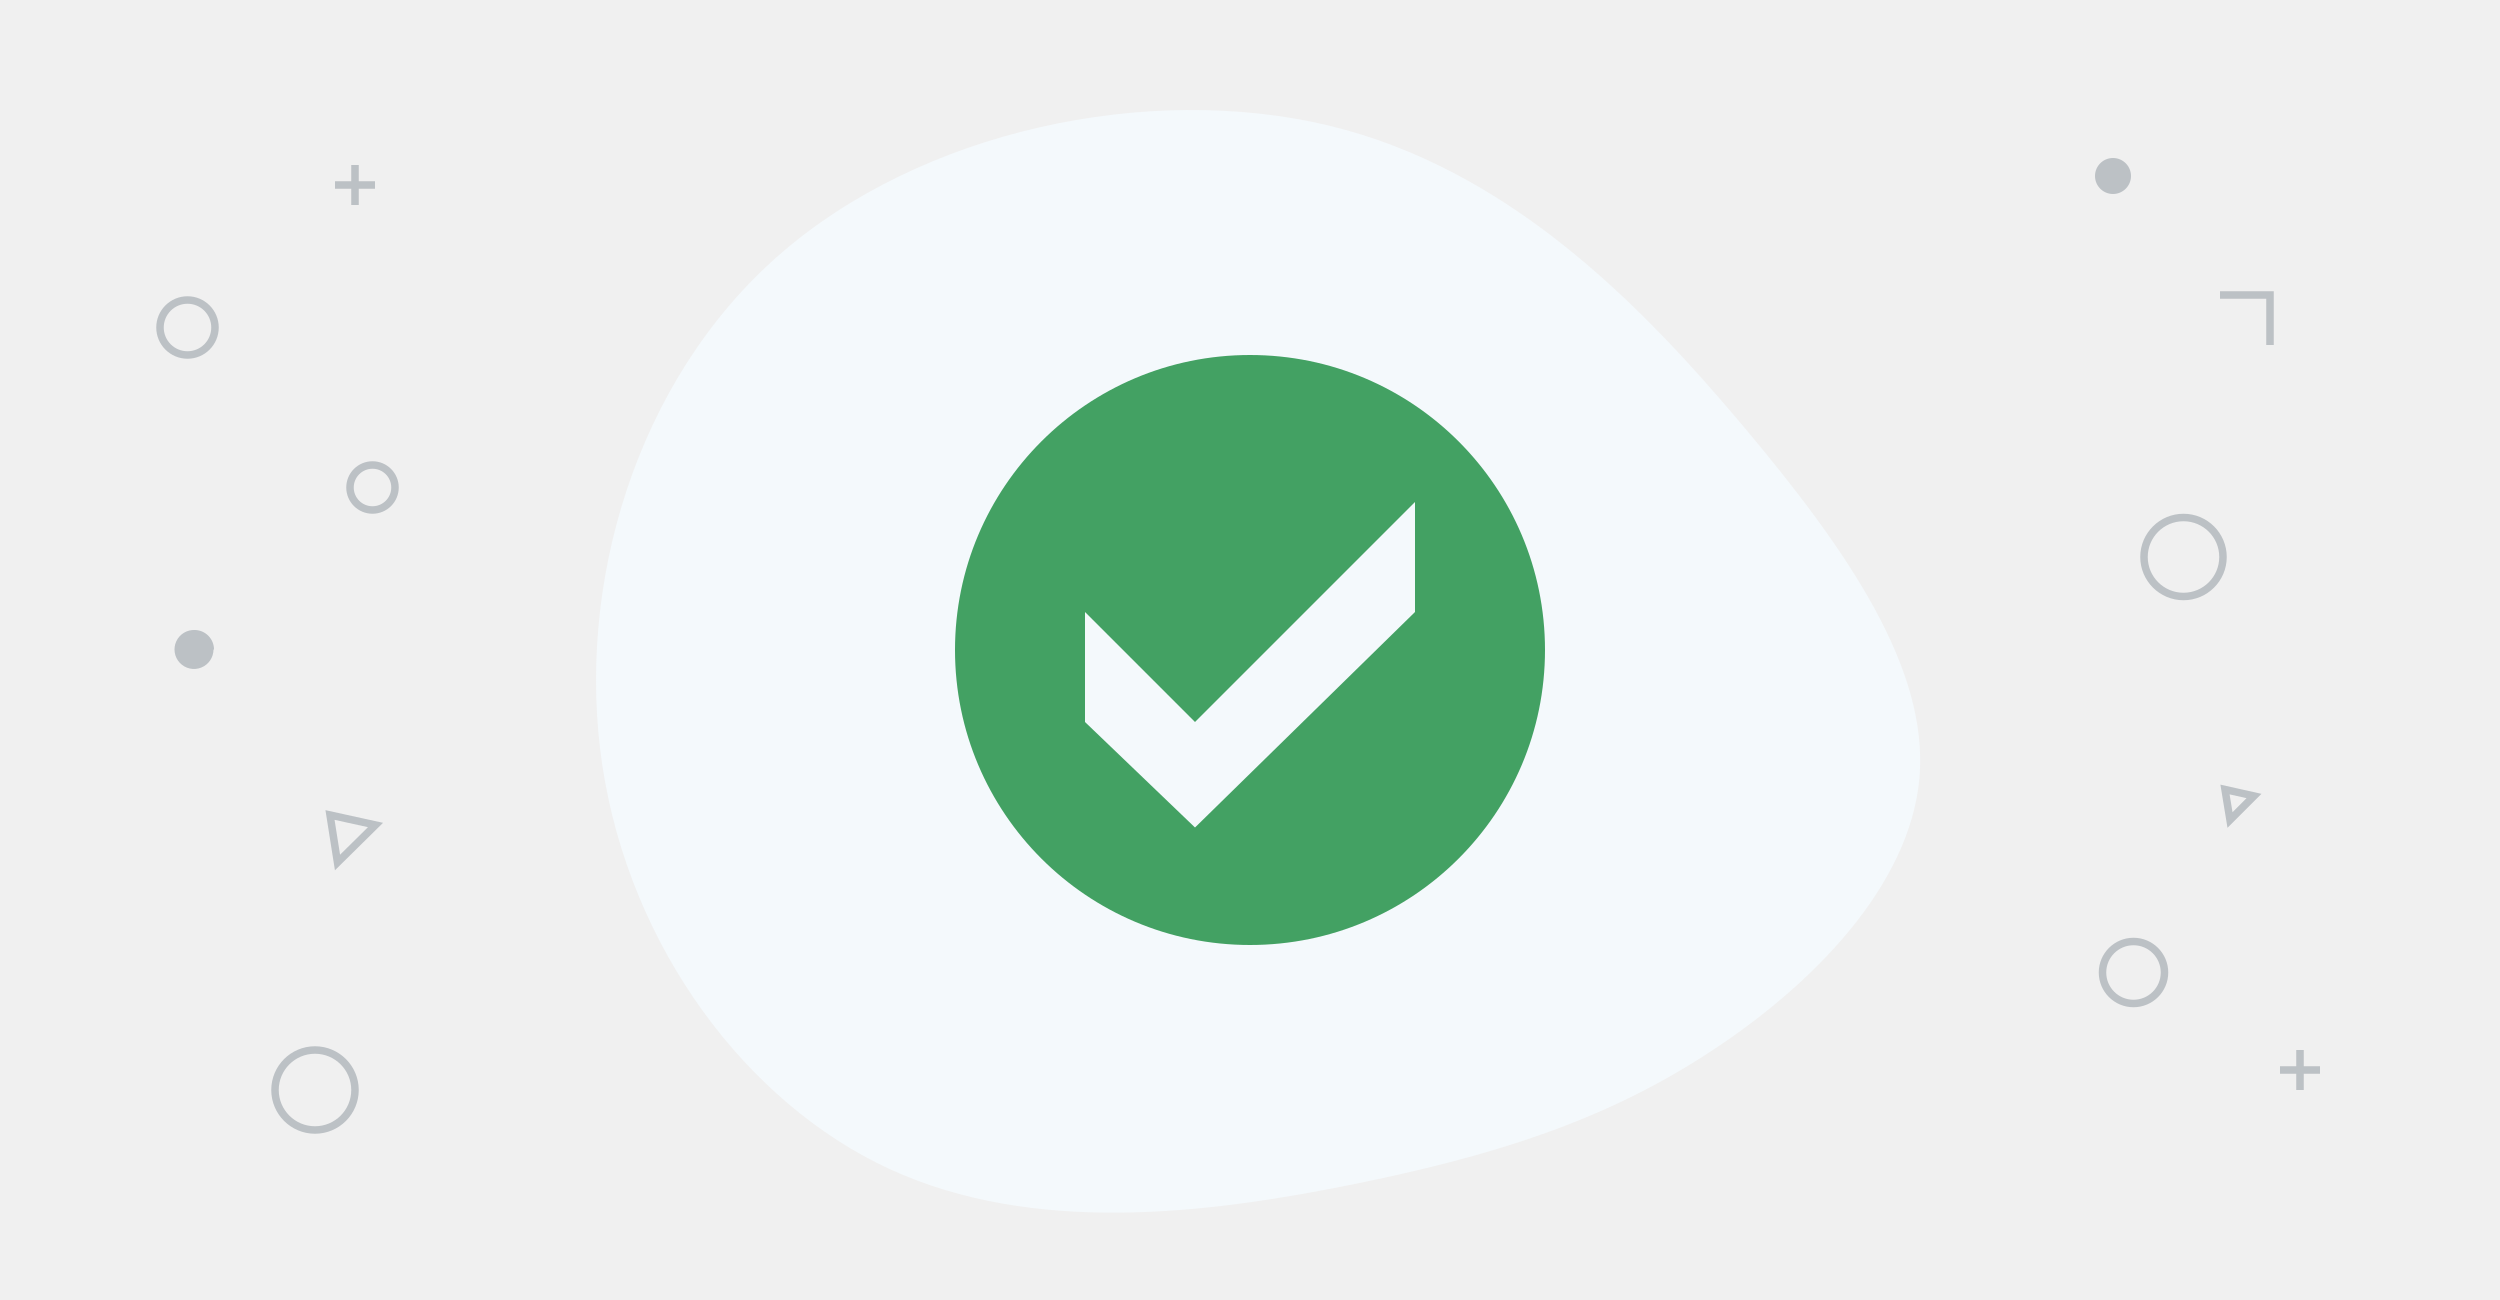
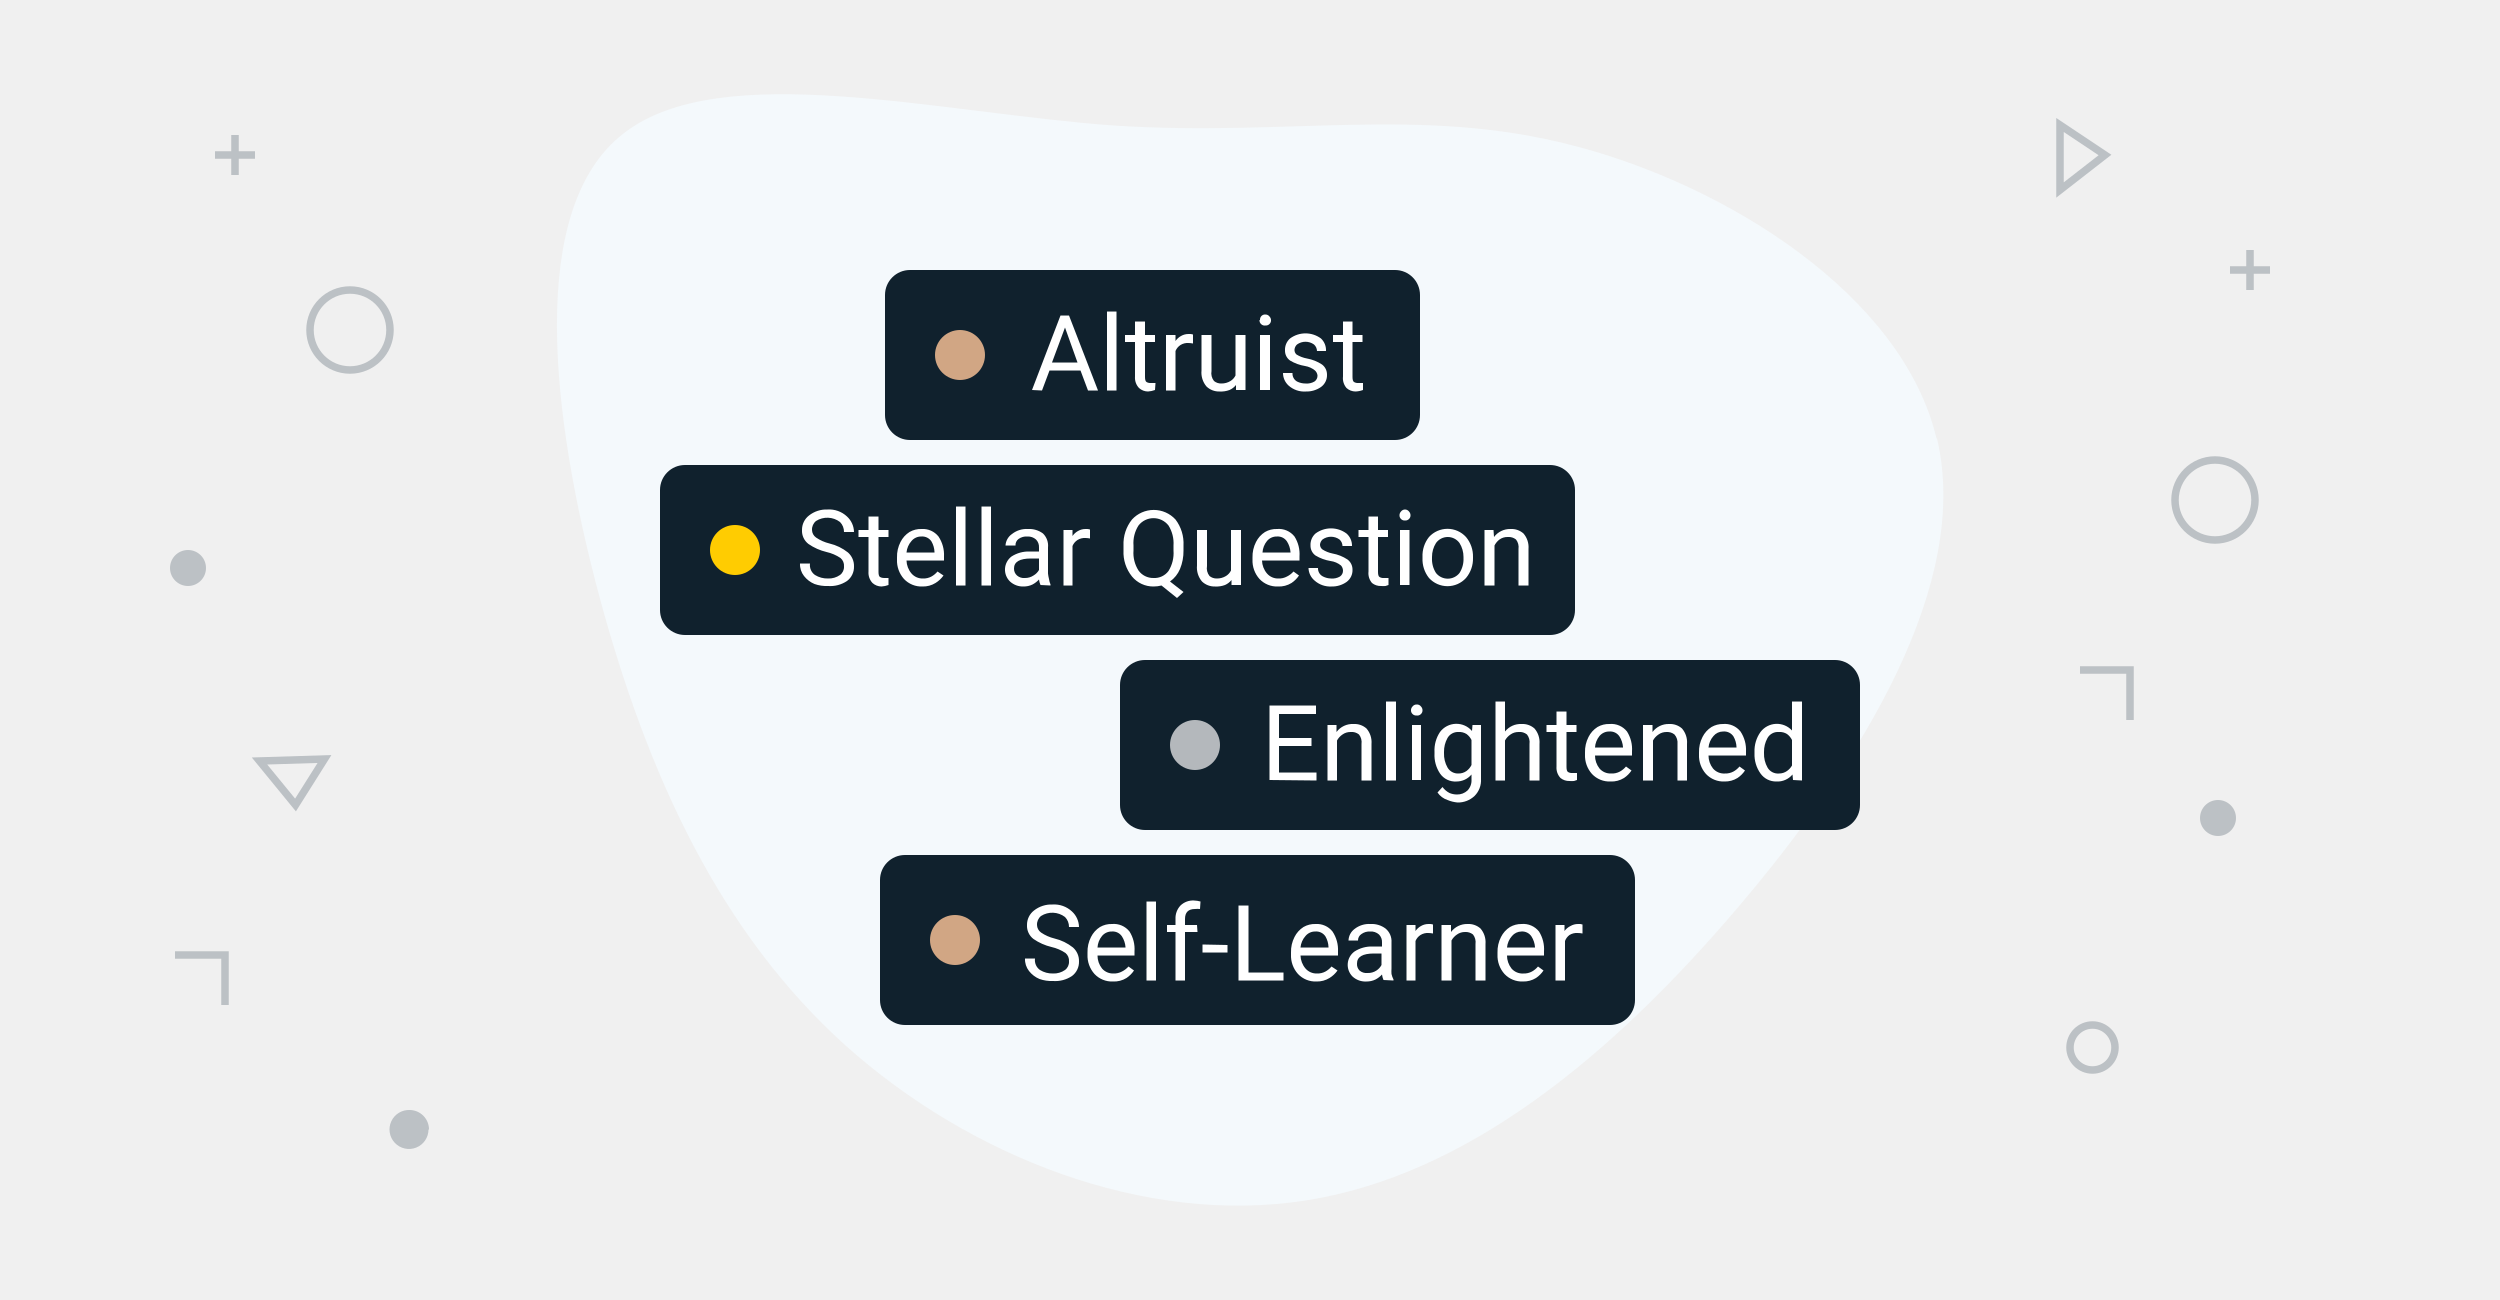
<svg xmlns="http://www.w3.org/2000/svg" width="500" height="260">
-   <path d="M348.7 85.3c-21-25-47.3-51.6-83-60.2-36-8.6-81.4.9-110 26s-40.7 66.2-35.2 102.2 28.6 67.2 57.4 80.5c28.9 13.3 63.6 8.9 92 3.2s50.7-12.7 71.6-26.3c20.9-13.5 40.5-33.5 42.4-55.2 1.8-21.7-14.1-45.1-35.2-70.2z" fill="#f4f9fc" />
-   <path d="M419 35.2a3.6 3.6 0 1 1 3.6 3.6 3.6 3.6 0 0 1-3.6-3.6z" fill="#bcc1c5" />
-   <path fill="none" stroke="#bcc1c5" stroke-miterlimit="10" stroke-width="1.5" d="M444 59h10v10" />
-   <circle cx="436.7" cy="111.4" r="7.9" fill="none" stroke="#bcc1c5" stroke-miterlimit="10" stroke-width="1.5" />
-   <circle cx="426.7" cy="194.5" r="6.2" fill="none" stroke="#bcc1c5" stroke-miterlimit="10" stroke-width="1.5" />
+   <path d="M387.3 87.7c-6.8-28.7-42-50.7-72.7-58.6-30.7-8-57-1.7-91.9-4-34.9-2.5-78.6-13.6-98 1.6-19.4 15-14.5 56.5-4.8 92.7 9.8 36.2 24.3 67.2 49.1 89.6 25 22.4 60 36.1 92.1 31.1s61-28.7 86.3-58.4 46.8-65.2 40-94z" fill="#f4f9fc" />
+   <path d="M85.7 225.9A3.9 3.9 0 1 1 82 222a3.9 3.9 0 0 1 3.8 3.9zM34 113.6a3.6 3.6 0 1 1 3.6 3.6 3.6 3.6 0 0 1-3.6-3.6z" fill="#bcc1c5" />
+   <circle cx="70" cy="66" r="8" fill="none" stroke="#bcc1c5" stroke-miterlimit="10" stroke-width="1.5" />
+   <path fill="none" stroke="#bcc1c5" stroke-miterlimit="10" stroke-width="1.5" d="M64.9 151.8l-13 .4 7.2 8.8 5.8-9.2zM35 191h10v10" />
  <g fill="none" stroke="#bcc1c5" stroke-miterlimit="10" stroke-width="1.5">
-     <path d="M460 210v8M464 214h-8" />
+     <path d="M47 27v8M51 31h-8" />
  </g>
-   <path fill="none" stroke="#bcc1c5" stroke-miterlimit="10" stroke-width="1.5" d="M450.8 159.2l-5.8-1.3 1 6.1 4.8-4.8z" />
+   <path fill="none" stroke="#bcc1c5" stroke-miterlimit="10" stroke-width="1.5" d="M412 25v13l9-7-9-6z" />
+   <circle cx="443" cy="100" r="8" fill="none" stroke="#bcc1c5" stroke-miterlimit="10" stroke-width="1.5" />
+   <path d="M440 163.6a3.6 3.6 0 1 1 3.6 3.6 3.6 3.6 0 0 1-3.6-3.6z" fill="#bcc1c5" />
+   <path fill="none" stroke="#bcc1c5" stroke-miterlimit="10" stroke-width="1.5" d="M416 134h10v10" />
+   <g fill="none" stroke="#bcc1c5" stroke-miterlimit="10" stroke-width="1.5">
+     <path d="M450 50v8M454 54h-8" />
+   </g>
+   <circle cx="418.5" cy="209.5" r="4.5" fill="none" stroke="#bcc1c5" stroke-miterlimit="10" stroke-width="1.5" />
  <g>
-     <path d="M42.7 129.9A3.9 3.9 0 1 1 39 126a3.9 3.9 0 0 1 3.8 3.9z" fill="#bcc1c5" />
-     <circle cx="63" cy="218" r="8" fill="none" stroke="#bcc1c5" stroke-miterlimit="10" stroke-width="1.5" />
-     <path fill="none" stroke="#bcc1c5" stroke-miterlimit="10" stroke-width="1.5" d="M75.1 165l-9.1-2 1.5 9.5 7.6-7.5z" />
-     <circle cx="74.5" cy="97.5" r="4.5" fill="none" stroke="#bcc1c5" stroke-miterlimit="10" stroke-width="1.5" />
-     <circle cx="37.5" cy="65.5" r="5.5" fill="none" stroke="#bcc1c5" stroke-miterlimit="10" stroke-width="1.5" />
-     <g fill="none" stroke="#bcc1c5" stroke-miterlimit="10" stroke-width="1.5">
-       <path d="M71 33v8M75 37h-8" />
+     <rect x="177" y="54" width="107" height="34" rx="5" fill="#10212d" />
+     <circle cx="192" cy="71" r="5" fill="#d1a684" />
+     <rect x="224" y="132" width="148" height="34" rx="5" fill="#10212d" />
+     <circle cx="239" cy="149" r="5" fill="#b4b8bc" />
+     <rect x="176" y="171" width="151" height="34" rx="5" fill="#10212d" />
+     <circle cx="191" cy="188" r="5" fill="#d1a684" />
+     <rect x="132" y="93" width="183" height="34" rx="5" fill="#10212d" />
+     <circle cx="147" cy="110" r="5" fill="#ffcc01" />
+     <g fill="#fff">
+       <path d="M206.4 78l5.7-14.9h1.7l5.8 15h-2l-1.5-4h-6.2l-1.5 4zm4-5.5h5.1l-2.5-7zM223.3 62.3v15.8h-1.9V62.3zM231 78a4.8 4.8 0 0 1-1.4.3 2.7 2.7 0 0 1-1.8-.7 3 3 0 0 1-.8-2.3v-6.9h-2V67h2v-2.7h2V67h2v1.4h-2v7q0 .8.3 1a1.5 1.5 0 0 0 .9.2 2.8 2.8 0 0 0 .5 0h.4zM237.7 68.6a2.7 2.7 0 0 0-1.6.4 2.6 2.6 0 0 0-1 1.2v7.9h-1.9V67h1.9v1.2a3.3 3.3 0 0 1 1.1-1 3 3 0 0 1 1.6-.4 2 2 0 0 1 .8.1v1.8a4.8 4.8 0 0 0-1-.1zM247.2 78v-1a3.4 3.4 0 0 1-1.3 1 4.9 4.9 0 0 1-2 .3 3.6 3.6 0 0 1-2.6-1 4.3 4.3 0 0 1-1-3.2V67h2v7.2a2.5 2.5 0 0 0 .5 2 2.2 2.2 0 0 0 1.5.5 3.4 3.4 0 0 0 1.8-.5 2.7 2.7 0 0 0 1-1.1V67h2v11zM252 64a1.1 1.1 0 0 1 .2-.7 1 1 0 0 1 .9-.4 1 1 0 0 1 .8.4 1.1 1.1 0 0 1 .3.7 1 1 0 0 1-.3.8 1 1 0 0 1-.8.3 1 1 0 0 1-.9-.3 1 1 0 0 1-.3-.8zm2 3v11h-2V67zM263.5 75.1a1.6 1.6 0 0 0-.5-1 4.2 4.2 0 0 0-2-.9 8.4 8.4 0 0 1-3-1.1 2.4 2.4 0 0 1-1-2 3 3 0 0 1 1-2.4 5.2 5.2 0 0 1 6.2 0 3.2 3.2 0 0 1 1 2.5h-1.8a1.8 1.8 0 0 0-.6-1.3 2.9 2.9 0 0 0-3.4 0 1.6 1.6 0 0 0-.5 1 1.2 1.2 0 0 0 .4 1 6 6 0 0 0 2.1.8 8 8 0 0 1 3 1.2 2.5 2.5 0 0 1 1 2 2.9 2.9 0 0 1-1.2 2.5 5 5 0 0 1-3 .9 4.7 4.7 0 0 1-3.5-1.2 3.4 3.4 0 0 1-1.1-2.5h1.9a1.8 1.8 0 0 0 .9 1.7 3.7 3.7 0 0 0 1.7.4 3 3 0 0 0 1.8-.4 1.4 1.4 0 0 0 .6-1.2zM272.6 78a4.8 4.8 0 0 1-1.5.3 2.7 2.7 0 0 1-1.8-.7 3 3 0 0 1-.7-2.3v-6.9h-2V67h2v-2.7h1.9V67h2v1.4h-2v7q0 .8.3 1a1.5 1.5 0 0 0 .9.2 2.8 2.8 0 0 0 .5 0h.4z" />
+     </g>
+     <g fill="#fff">
+       <path d="M168.8 113.3a2 2 0 0 0-.7-1.7 8.3 8.3 0 0 0-2.8-1.2 10.7 10.7 0 0 1-3.6-1.6 3.3 3.3 0 0 1-1.3-2.8 3.6 3.6 0 0 1 1.4-2.9 5.6 5.6 0 0 1 3.7-1.2 5.2 5.2 0 0 1 3.9 1.4 4.3 4.3 0 0 1 1.4 3.1h-2a2.8 2.8 0 0 0-.8-2 4.2 4.2 0 0 0-4.8-.2 2.2 2.2 0 0 0-.8 1.8 1.9 1.9 0 0 0 .8 1.5 8.2 8.2 0 0 0 2.7 1.2 9.4 9.4 0 0 1 3.7 1.8 3.6 3.6 0 0 1 1.2 2.8 3.5 3.5 0 0 1-1.4 2.9 6 6 0 0 1-3.8 1 7.2 7.2 0 0 1-2.7-.4 5.2 5.2 0 0 1-2.1-1.6 3.8 3.8 0 0 1-.8-2.5h2a2.4 2.4 0 0 0 1 2.3 4.7 4.7 0 0 0 2.6.7 3.9 3.9 0 0 0 2.4-.7 2 2 0 0 0 .8-1.7zM177.7 117a4.8 4.8 0 0 1-1.4.3 2.7 2.7 0 0 1-1.8-.7 3 3 0 0 1-.8-2.3v-6.9h-2V106h2v-2.7h2v2.7h2v1.4h-2v7q0 .8.3 1a1.5 1.5 0 0 0 .8.2 2.8 2.8 0 0 0 .5 0h.4zM188.7 115.1a5.4 5.4 0 0 1-1.6 1.5 4.7 4.7 0 0 1-2.6.7 4.8 4.8 0 0 1-3.7-1.5 5.5 5.5 0 0 1-1.4-3.9v-.4a6.4 6.4 0 0 1 .7-3.1 5 5 0 0 1 1.8-2 4.5 4.5 0 0 1 2.4-.6 4 4 0 0 1 3.4 1.5 6.6 6.6 0 0 1 1.1 4v.8h-7.5a4.2 4.2 0 0 0 1 2.6 2.9 2.9 0 0 0 2.3 1 3.3 3.3 0 0 0 1.7-.4 4.2 4.2 0 0 0 1.2-1zm-4.4-7.8a2.5 2.5 0 0 0-2 .9 4 4 0 0 0-1 2.3h5.6v-.1a4.6 4.6 0 0 0-.6-2.1 2.2 2.2 0 0 0-2-1zM193.1 101.3v15.8h-1.9v-15.8zM198.2 101.3v15.8h-1.9v-15.8zM208.1 117a3.9 3.9 0 0 1-.3-1.1 4.8 4.8 0 0 1-1.3 1 4 4 0 0 1-1.8.4 3.8 3.8 0 0 1-2.7-1 3.3 3.3 0 0 1 .3-5 6.3 6.3 0 0 1 3.6-1h1.9v-.8a2.1 2.1 0 0 0-.6-1.6 2.4 2.4 0 0 0-1.7-.6 2.7 2.7 0 0 0-1.8.5 1.5 1.5 0 0 0-.6 1.3h-2a3 3 0 0 1 1.3-2.3 4.7 4.7 0 0 1 3.2-1 4.6 4.6 0 0 1 3 .9 3.4 3.4 0 0 1 1 2.8v5.2a7.6 7.6 0 0 0 .2 1.1 4.4 4.4 0 0 0 .3 1.1v.2zm-3.1-1.4a3 3 0 0 0 1.7-.5 3 3 0 0 0 1.1-1.1v-2.3h-1.6q-3.4 0-3.4 2a1.8 1.8 0 0 0 .6 1.4 2.1 2.1 0 0 0 1.6.5zM217.1 107.6a2.7 2.7 0 0 0-1.6.4 2.6 2.6 0 0 0-1 1.2v7.9h-1.8V106h1.8v1.2a3.3 3.3 0 0 1 1.1-1 3 3 0 0 1 1.6-.4 2 2 0 0 1 .8.1v1.8a4.8 4.8 0 0 0-.9-.1zM236.7 118.4l-1.3 1.2-3.1-2.5a6.4 6.4 0 0 1-1.6.2 5.5 5.5 0 0 1-4.3-2 7.7 7.7 0 0 1-1.7-5.2v-1a7.8 7.8 0 0 1 1.7-5.2 5.9 5.9 0 0 1 8.7 0 7.9 7.9 0 0 1 1.6 5.2v1a9.3 9.3 0 0 1-.7 3.7 5.8 5.8 0 0 1-2 2.5zm-2-8.3v-1a6.7 6.7 0 0 0-1-4 3.8 3.8 0 0 0-6 0 6.5 6.5 0 0 0-1 4v1a6.5 6.5 0 0 0 1 4 3.6 3.6 0 0 0 3 1.5 3.5 3.5 0 0 0 3-1.4 6.8 6.8 0 0 0 1-4.1zM246.3 117v-1a3.4 3.4 0 0 1-1.3 1 4.9 4.9 0 0 1-2 .3 3.6 3.6 0 0 1-2.6-1 4.3 4.3 0 0 1-1-3.2V106h2v7.2a2.5 2.5 0 0 0 .5 2 2.2 2.2 0 0 0 1.4.5 3.4 3.4 0 0 0 1.9-.5 2.7 2.7 0 0 0 1-1.1V106h2v11zM259.8 115.1a5.4 5.4 0 0 1-1.5 1.5 4.7 4.7 0 0 1-2.7.7 4.8 4.8 0 0 1-3.7-1.5 5.5 5.5 0 0 1-1.4-3.9v-.4a6.4 6.4 0 0 1 .7-3.1 5 5 0 0 1 1.8-2 4.5 4.5 0 0 1 2.4-.6 4 4 0 0 1 3.5 1.5 6.6 6.6 0 0 1 1 4v.8h-7.5a4.2 4.2 0 0 0 1 2.6 2.9 2.9 0 0 0 2.3 1 3.3 3.3 0 0 0 1.7-.4 4.2 4.2 0 0 0 1.3-1zm-4.4-7.8a2.5 2.5 0 0 0-2 .9 4 4 0 0 0-.9 2.3h5.6v-.1a4.6 4.6 0 0 0-.7-2.1 2.2 2.2 0 0 0-2-1zM268.6 114.1a1.6 1.6 0 0 0-.4-1 4.2 4.2 0 0 0-2.1-.9 8.4 8.4 0 0 1-3-1.1 2.4 2.4 0 0 1-1-2 3 3 0 0 1 1-2.4 5.2 5.2 0 0 1 6.2 0 3.2 3.2 0 0 1 1.1 2.5h-1.9a1.8 1.8 0 0 0-.6-1.3 2.9 2.9 0 0 0-3.4 0 1.6 1.6 0 0 0-.5 1 1.2 1.2 0 0 0 .5 1 6 6 0 0 0 2 .8 8 8 0 0 1 3 1.2 2.5 2.5 0 0 1 1 2 2.9 2.9 0 0 1-1.2 2.5 5 5 0 0 1-3 .9 4.7 4.7 0 0 1-3.4-1.2 3.4 3.4 0 0 1-1.2-2.5h1.9a1.8 1.8 0 0 0 1 1.7 3.7 3.7 0 0 0 1.6.4 3 3 0 0 0 1.8-.4 1.4 1.4 0 0 0 .6-1.2zM277.7 117a5 5 0 0 1-.6.2 5 5 0 0 1-.9 0 2.7 2.7 0 0 1-1.8-.6 3 3 0 0 1-.7-2.3v-6.9h-2V106h2v-2.7h1.9v2.7h2v1.4h-2v7q0 .8.3 1a1.5 1.5 0 0 0 .9.2 2.8 2.8 0 0 0 .5 0h.4zM279.9 103a1.1 1.1 0 0 1 .3-.7 1 1 0 0 1 .8-.4 1 1 0 0 1 .8.4 1.1 1.1 0 0 1 .3.7 1 1 0 0 1-.3.8 1 1 0 0 1-.8.3 1 1 0 0 1-.8-.3 1 1 0 0 1-.3-.8zm2 3v11H280v-11zM284.5 111.6v-.2a6 6 0 0 1 1.3-4 5 5 0 0 1 7.4 0 6 6 0 0 1 1.4 4v.2a6 6 0 0 1-1.4 4 5 5 0 0 1-7.4 0 6 6 0 0 1-1.3-4zm1.9-.2v.2a5.1 5.1 0 0 0 .8 3 3 3 0 0 0 4.7 0 5.1 5.1 0 0 0 .8-3v-.2a5.2 5.2 0 0 0-.8-2.8 2.9 2.9 0 0 0-4.7 0 5.2 5.2 0 0 0-.8 2.8zM301.6 107.4a2.7 2.7 0 0 0-1.7.5 3.4 3.4 0 0 0-1 1.2v8h-2V106h1.8l.1 1.4a4 4 0 0 1 3.3-1.6 3.6 3.6 0 0 1 2.6.9 4.2 4.2 0 0 1 1 3.1v7.3h-2v-7.3a2.5 2.5 0 0 0-.5-1.9 2.3 2.3 0 0 0-1.6-.5z" />
+     </g>
+     <g fill="#fff">
+       <path d="M253.9 156v-14.9h9.3v1.7h-7.4v4.8h6.5v1.6h-6.5v5.3h7.5v1.6zM270.1 146.4a2.7 2.7 0 0 0-1.6.5 3.4 3.4 0 0 0-1.1 1.2v8h-1.9V145h1.8v1.4a4 4 0 0 1 3.4-1.6 3.6 3.6 0 0 1 2.6.9 4.2 4.2 0 0 1 1 3.1v7.3h-2v-7.3a2.5 2.5 0 0 0-.5-1.9 2.3 2.3 0 0 0-1.7-.5zM279.2 140.3v15.8h-2v-15.8zM282.2 142a1.1 1.1 0 0 1 .3-.7 1 1 0 0 1 .8-.4 1 1 0 0 1 .9.4 1.1 1.1 0 0 1 .3.7 1 1 0 0 1-.3.8 1 1 0 0 1-.9.3 1 1 0 0 1-.8-.3 1 1 0 0 1-.3-.8zm2 3v11h-1.8v-11zM296.2 155.8a4.4 4.4 0 0 1-1.3 3.4 4.8 4.8 0 0 1-3.4 1.3 6.9 6.9 0 0 1-2-.5 3.9 3.9 0 0 1-2-1.5l1-1.1a4 4 0 0 0 1.4 1.2 3.9 3.9 0 0 0 1.5.3 3 3 0 0 0 2.1-.8 2.9 2.9 0 0 0 .8-2.2v-1a3.9 3.9 0 0 1-3 1.4 3.7 3.7 0 0 1-3.3-1.6 6.6 6.6 0 0 1-1.1-4v-.3a6.6 6.6 0 0 1 1.1-4 4.1 4.1 0 0 1 6.4-.2l.1-1.2h1.7zm-7.4-5.2a5.5 5.5 0 0 0 .7 2.9 2.4 2.4 0 0 0 2.2 1.2 2.7 2.7 0 0 0 1.6-.5 3.3 3.3 0 0 0 1-1.2v-5a3.2 3.2 0 0 0-1-1.2 2.7 2.7 0 0 0-1.6-.4 2.4 2.4 0 0 0-2.2 1.2 5.6 5.6 0 0 0-.7 2.8zM303.7 146.4a2.7 2.7 0 0 0-1.6.5 3.4 3.4 0 0 0-1.1 1.2v8h-1.9v-15.8h1.9v6a4 4 0 0 1 3.3-1.5 3.6 3.6 0 0 1 2.6.9 4.2 4.2 0 0 1 1 3.1v7.3h-2v-7.3a2.5 2.5 0 0 0-.5-1.9 2.3 2.3 0 0 0-1.7-.5zM315.4 156a5 5 0 0 1-.6.2 5 5 0 0 1-.9 0 2.7 2.7 0 0 1-1.8-.6 3 3 0 0 1-.8-2.3v-6.9h-2V145h2v-2.7h2v2.7h2v1.4h-2v7q0 .8.3 1a1.5 1.5 0 0 0 .9.2 2.8 2.8 0 0 0 .5 0h.4zM326.3 154.1a5.4 5.4 0 0 1-1.5 1.5 4.7 4.7 0 0 1-2.7.7 4.8 4.8 0 0 1-3.7-1.5 5.5 5.5 0 0 1-1.4-3.9v-.4a6.4 6.4 0 0 1 .7-3.1 5 5 0 0 1 1.8-2 4.5 4.5 0 0 1 2.4-.6 4 4 0 0 1 3.5 1.5 6.6 6.6 0 0 1 1 4v.8H319a4.2 4.2 0 0 0 .9 2.6 2.9 2.9 0 0 0 2.3 1 3.3 3.3 0 0 0 1.8-.4 4.2 4.2 0 0 0 1.2-1zm-4.4-7.8a2.5 2.5 0 0 0-2 .9 4 4 0 0 0-.9 2.3h5.6v-.1a4.6 4.6 0 0 0-.7-2.1 2.2 2.2 0 0 0-2-1zM333.3 146.4a2.7 2.7 0 0 0-1.6.5 3.4 3.4 0 0 0-1.1 1.2v8h-2V145h1.9v1.4a4 4 0 0 1 3.3-1.6 3.6 3.6 0 0 1 2.6.9 4.2 4.2 0 0 1 1 3.1v7.3h-1.9v-7.3a2.5 2.5 0 0 0-.6-1.9 2.3 2.3 0 0 0-1.6-.5zM349 154.1a5.4 5.4 0 0 1-1.5 1.5 4.7 4.7 0 0 1-2.6.7 4.8 4.8 0 0 1-3.7-1.5 5.5 5.5 0 0 1-1.4-3.9v-.4a6.4 6.4 0 0 1 .7-3.1 5 5 0 0 1 1.8-2 4.5 4.5 0 0 1 2.3-.6 4 4 0 0 1 3.5 1.5 6.6 6.6 0 0 1 1.1 4v.8h-7.5a4.2 4.2 0 0 0 .9 2.6 2.9 2.9 0 0 0 2.4 1 3.3 3.3 0 0 0 1.7-.4 4.2 4.2 0 0 0 1.2-1zm-4.4-7.8a2.5 2.5 0 0 0-1.9.9 4 4 0 0 0-1 2.3h5.6v-.1a4.6 4.6 0 0 0-.6-2.1 2.2 2.2 0 0 0-2-1zM358.6 156l-.1-1.1a3.9 3.9 0 0 1-3.2 1.4 3.8 3.8 0 0 1-3.2-1.6 6.5 6.5 0 0 1-1.2-4v-.3a6.5 6.5 0 0 1 1.2-4 4.1 4.1 0 0 1 6.3-.3v-5.8h2v15.8zm-5.8-5.4a5.5 5.5 0 0 0 .7 2.9 2.4 2.4 0 0 0 2.3 1.2 2.7 2.7 0 0 0 1.6-.5 3.4 3.4 0 0 0 1-1.1V148a3.3 3.3 0 0 0-1-1.2 2.7 2.7 0 0 0-1.6-.4 2.4 2.4 0 0 0-2.3 1.2 5.6 5.6 0 0 0-.7 2.8z" />
+     </g>
+     <g fill="#fff">
+       <path d="M213.8 192.3a2 2 0 0 0-.7-1.7 8.3 8.3 0 0 0-2.8-1.2 10.7 10.7 0 0 1-3.6-1.6 3.3 3.3 0 0 1-1.3-2.8 3.6 3.6 0 0 1 1.4-2.9 5.6 5.6 0 0 1 3.7-1.2 5.2 5.2 0 0 1 3.9 1.4 4.3 4.3 0 0 1 1.4 3.1h-2a2.8 2.8 0 0 0-.8-2 4.2 4.2 0 0 0-4.8-.2 2.2 2.2 0 0 0-.8 1.8 1.9 1.9 0 0 0 .8 1.5 8.2 8.2 0 0 0 2.7 1.2 9.4 9.4 0 0 1 3.7 1.8 3.6 3.6 0 0 1 1.2 2.8 3.5 3.5 0 0 1-1.4 2.9 6 6 0 0 1-3.8 1 7.2 7.2 0 0 1-2.7-.4 5.2 5.2 0 0 1-2.1-1.6 3.8 3.8 0 0 1-.8-2.5h2a2.4 2.4 0 0 0 1 2.3 4.7 4.7 0 0 0 2.6.7 3.9 3.9 0 0 0 2.4-.7 2 2 0 0 0 .8-1.7zM226.8 194.1a5.4 5.4 0 0 1-1.5 1.5 4.7 4.7 0 0 1-2.7.7 4.8 4.8 0 0 1-3.7-1.5 5.5 5.5 0 0 1-1.4-3.9v-.4a6.4 6.4 0 0 1 .7-3.1 5 5 0 0 1 1.8-2 4.5 4.5 0 0 1 2.4-.6 4 4 0 0 1 3.5 1.5 6.6 6.6 0 0 1 1 4v.8h-7.4a4.2 4.2 0 0 0 .9 2.6 2.9 2.9 0 0 0 2.3 1 3.3 3.3 0 0 0 1.7-.4 4.2 4.2 0 0 0 1.3-1zm-4.4-7.8a2.5 2.5 0 0 0-2 .9 4 4 0 0 0-.9 2.3h5.6v-.1a4.6 4.6 0 0 0-.7-2.1 2.2 2.2 0 0 0-2-1zM231.2 180.3v15.8h-1.9v-15.8zM239.5 186.4H237v9.7h-1.9v-9.7h-1.7V185h1.7v-1.2a3.7 3.7 0 0 1 1-2.7 3.6 3.6 0 0 1 2.7-1 5.7 5.7 0 0 1 1.3.2l-.1 1.5a5 5 0 0 0-1 0q-2 0-2 2v1.2h2.4zM245.5 189v1.5h-5v-1.6zM256.7 194.5v1.6h-9v-15h2v13.4zM267.5 194.1a5.4 5.4 0 0 1-1.6 1.5 4.7 4.7 0 0 1-2.6.7 4.8 4.8 0 0 1-3.7-1.5 5.5 5.5 0 0 1-1.4-3.9v-.4a6.4 6.4 0 0 1 .7-3.1 5 5 0 0 1 1.8-2 4.5 4.5 0 0 1 2.4-.6 4 4 0 0 1 3.4 1.5 6.6 6.6 0 0 1 1.1 4v.8h-7.5a4.2 4.2 0 0 0 1 2.6 2.9 2.9 0 0 0 2.3 1 3.3 3.3 0 0 0 1.7-.4 4.2 4.2 0 0 0 1.2-1zm-4.4-7.8a2.5 2.5 0 0 0-2 .9 4 4 0 0 0-1 2.3h5.6v-.1a4.6 4.6 0 0 0-.6-2.1 2.2 2.2 0 0 0-2-1zM276.7 196a3.9 3.9 0 0 1-.3-1.1 4.8 4.8 0 0 1-1.3 1 4 4 0 0 1-1.8.4 3.8 3.8 0 0 1-2.8-1 3.3 3.3 0 0 1 .4-5 6.3 6.3 0 0 1 3.6-1h1.9v-.8a2.1 2.1 0 0 0-.6-1.6 2.4 2.4 0 0 0-1.8-.6 2.7 2.7 0 0 0-1.7.5 1.5 1.5 0 0 0-.7 1.3h-1.9a3 3 0 0 1 1.2-2.3 4.7 4.7 0 0 1 3.2-1 4.6 4.6 0 0 1 3 .9 3.3 3.3 0 0 1 1.2 2.8v5.2a7.6 7.6 0 0 0 0 1.1 4.4 4.4 0 0 0 .4 1.1v.2zm-3.2-1.4a3 3 0 0 0 1.8-.5 3 3 0 0 0 1-1.1v-2.3h-1.5q-3.4 0-3.4 2a1.8 1.8 0 0 0 .5 1.4 2.1 2.1 0 0 0 1.6.5zM285.7 186.6a2.7 2.7 0 0 0-1.6.4 2.6 2.6 0 0 0-1 1.2v7.9h-1.8V185h1.8v1.2a3.3 3.3 0 0 1 1.1-1 3 3 0 0 1 1.6-.4 2 2 0 0 1 .8.1v1.8a4.8 4.8 0 0 0-1-.1zM293 186.4a2.7 2.7 0 0 0-1.6.5 3.4 3.4 0 0 0-1.1 1.2v8h-2V185h1.9v1.4a4 4 0 0 1 3.3-1.6 3.6 3.6 0 0 1 2.6.9 4.2 4.2 0 0 1 1 3.1v7.3h-2v-7.3a2.5 2.5 0 0 0-.5-1.9 2.3 2.3 0 0 0-1.6-.5zM308.7 194.1a5.4 5.4 0 0 1-1.5 1.5 4.7 4.7 0 0 1-2.6.7 4.8 4.8 0 0 1-3.7-1.5 5.5 5.5 0 0 1-1.4-3.9v-.4a6.4 6.4 0 0 1 .7-3.1 5 5 0 0 1 1.8-2 4.5 4.5 0 0 1 2.3-.6 4 4 0 0 1 3.5 1.5 6.6 6.6 0 0 1 1 4v.8h-7.4a4.2 4.2 0 0 0 .9 2.6 2.9 2.9 0 0 0 2.4 1 3.3 3.3 0 0 0 1.7-.4 4.2 4.2 0 0 0 1.2-1zm-4.4-7.8a2.5 2.5 0 0 0-1.9.9 4 4 0 0 0-1 2.3h5.6v-.1a4.6 4.6 0 0 0-.7-2.1 2.2 2.2 0 0 0-2-1zM315.5 186.6a2.7 2.7 0 0 0-1.6.4 2.6 2.6 0 0 0-.9 1.2v7.9h-1.9V185h1.8v1.2a3.3 3.3 0 0 1 1.2-1 3 3 0 0 1 1.5-.4 2 2 0 0 1 .9.1v1.8a4.8 4.8 0 0 0-1-.1z" />
    </g>
  </g>
-   <g>
-     <path d="M250 71a59 59 0 1 0 59 59 59 59 0 0 0-59-59zm33 51.4l-44 43.1-22-21.1v-22l22 22 44-44z" fill="#43a163" />
-   </g>
</svg>
